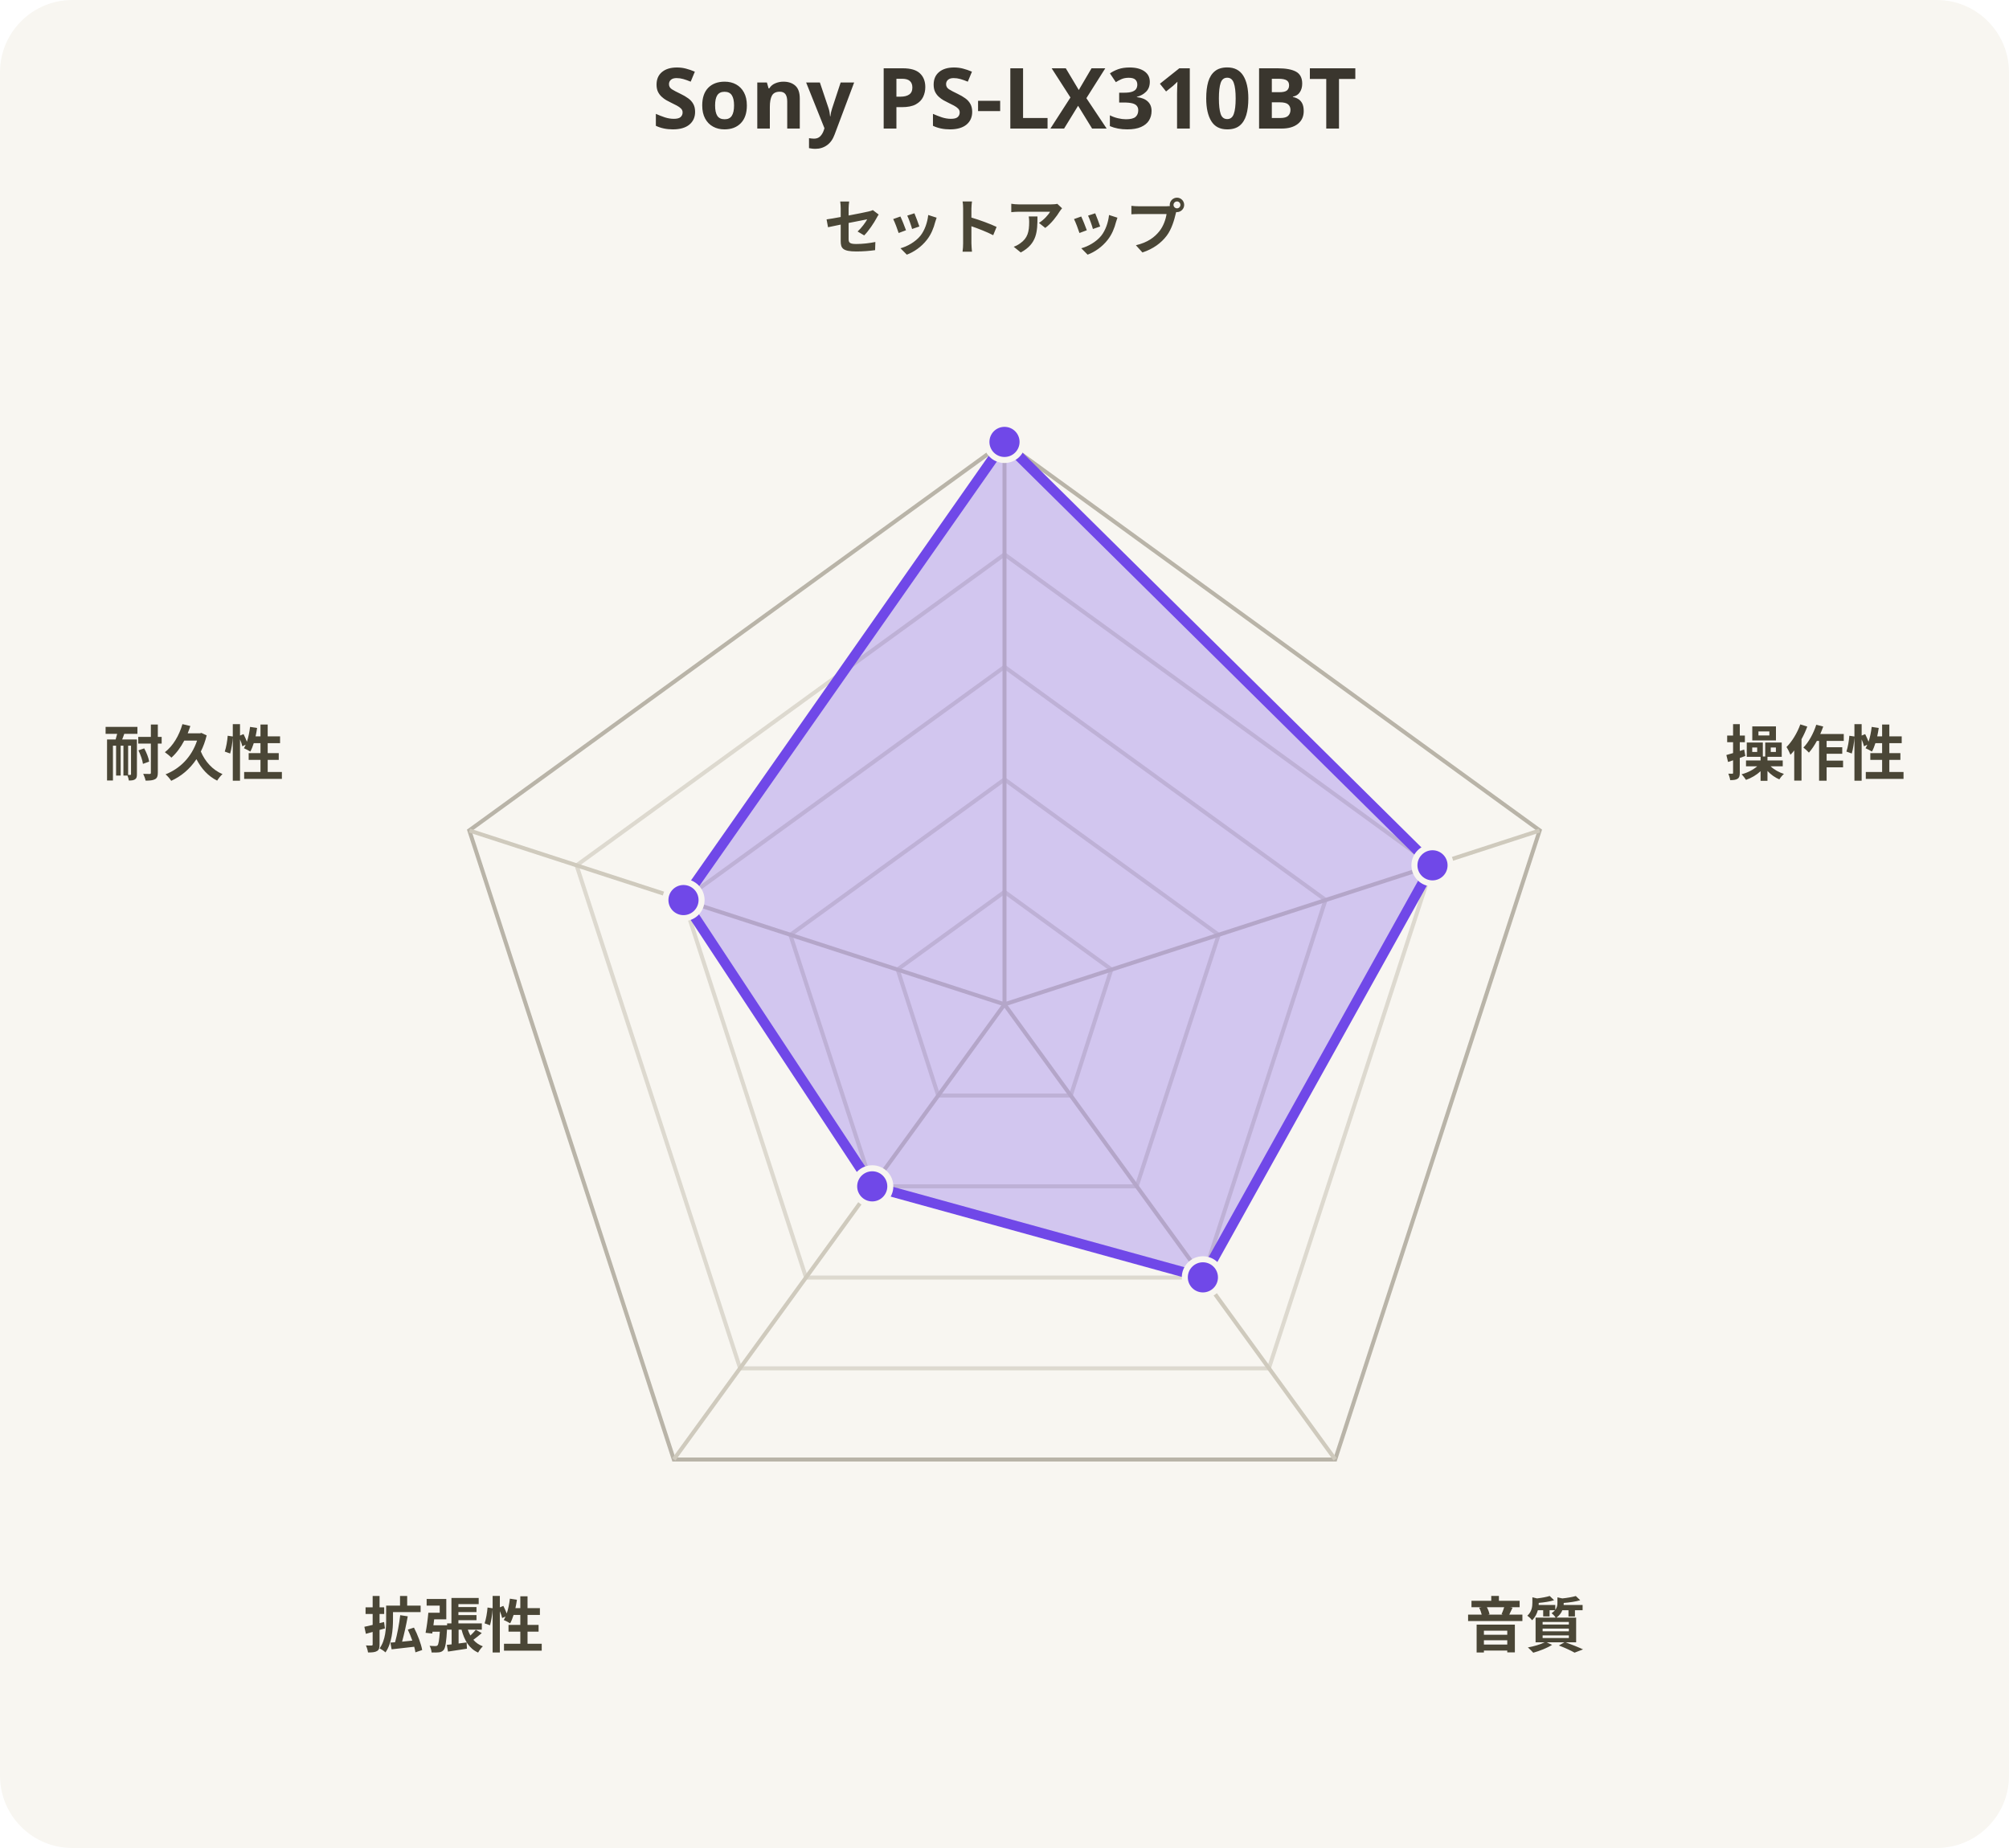
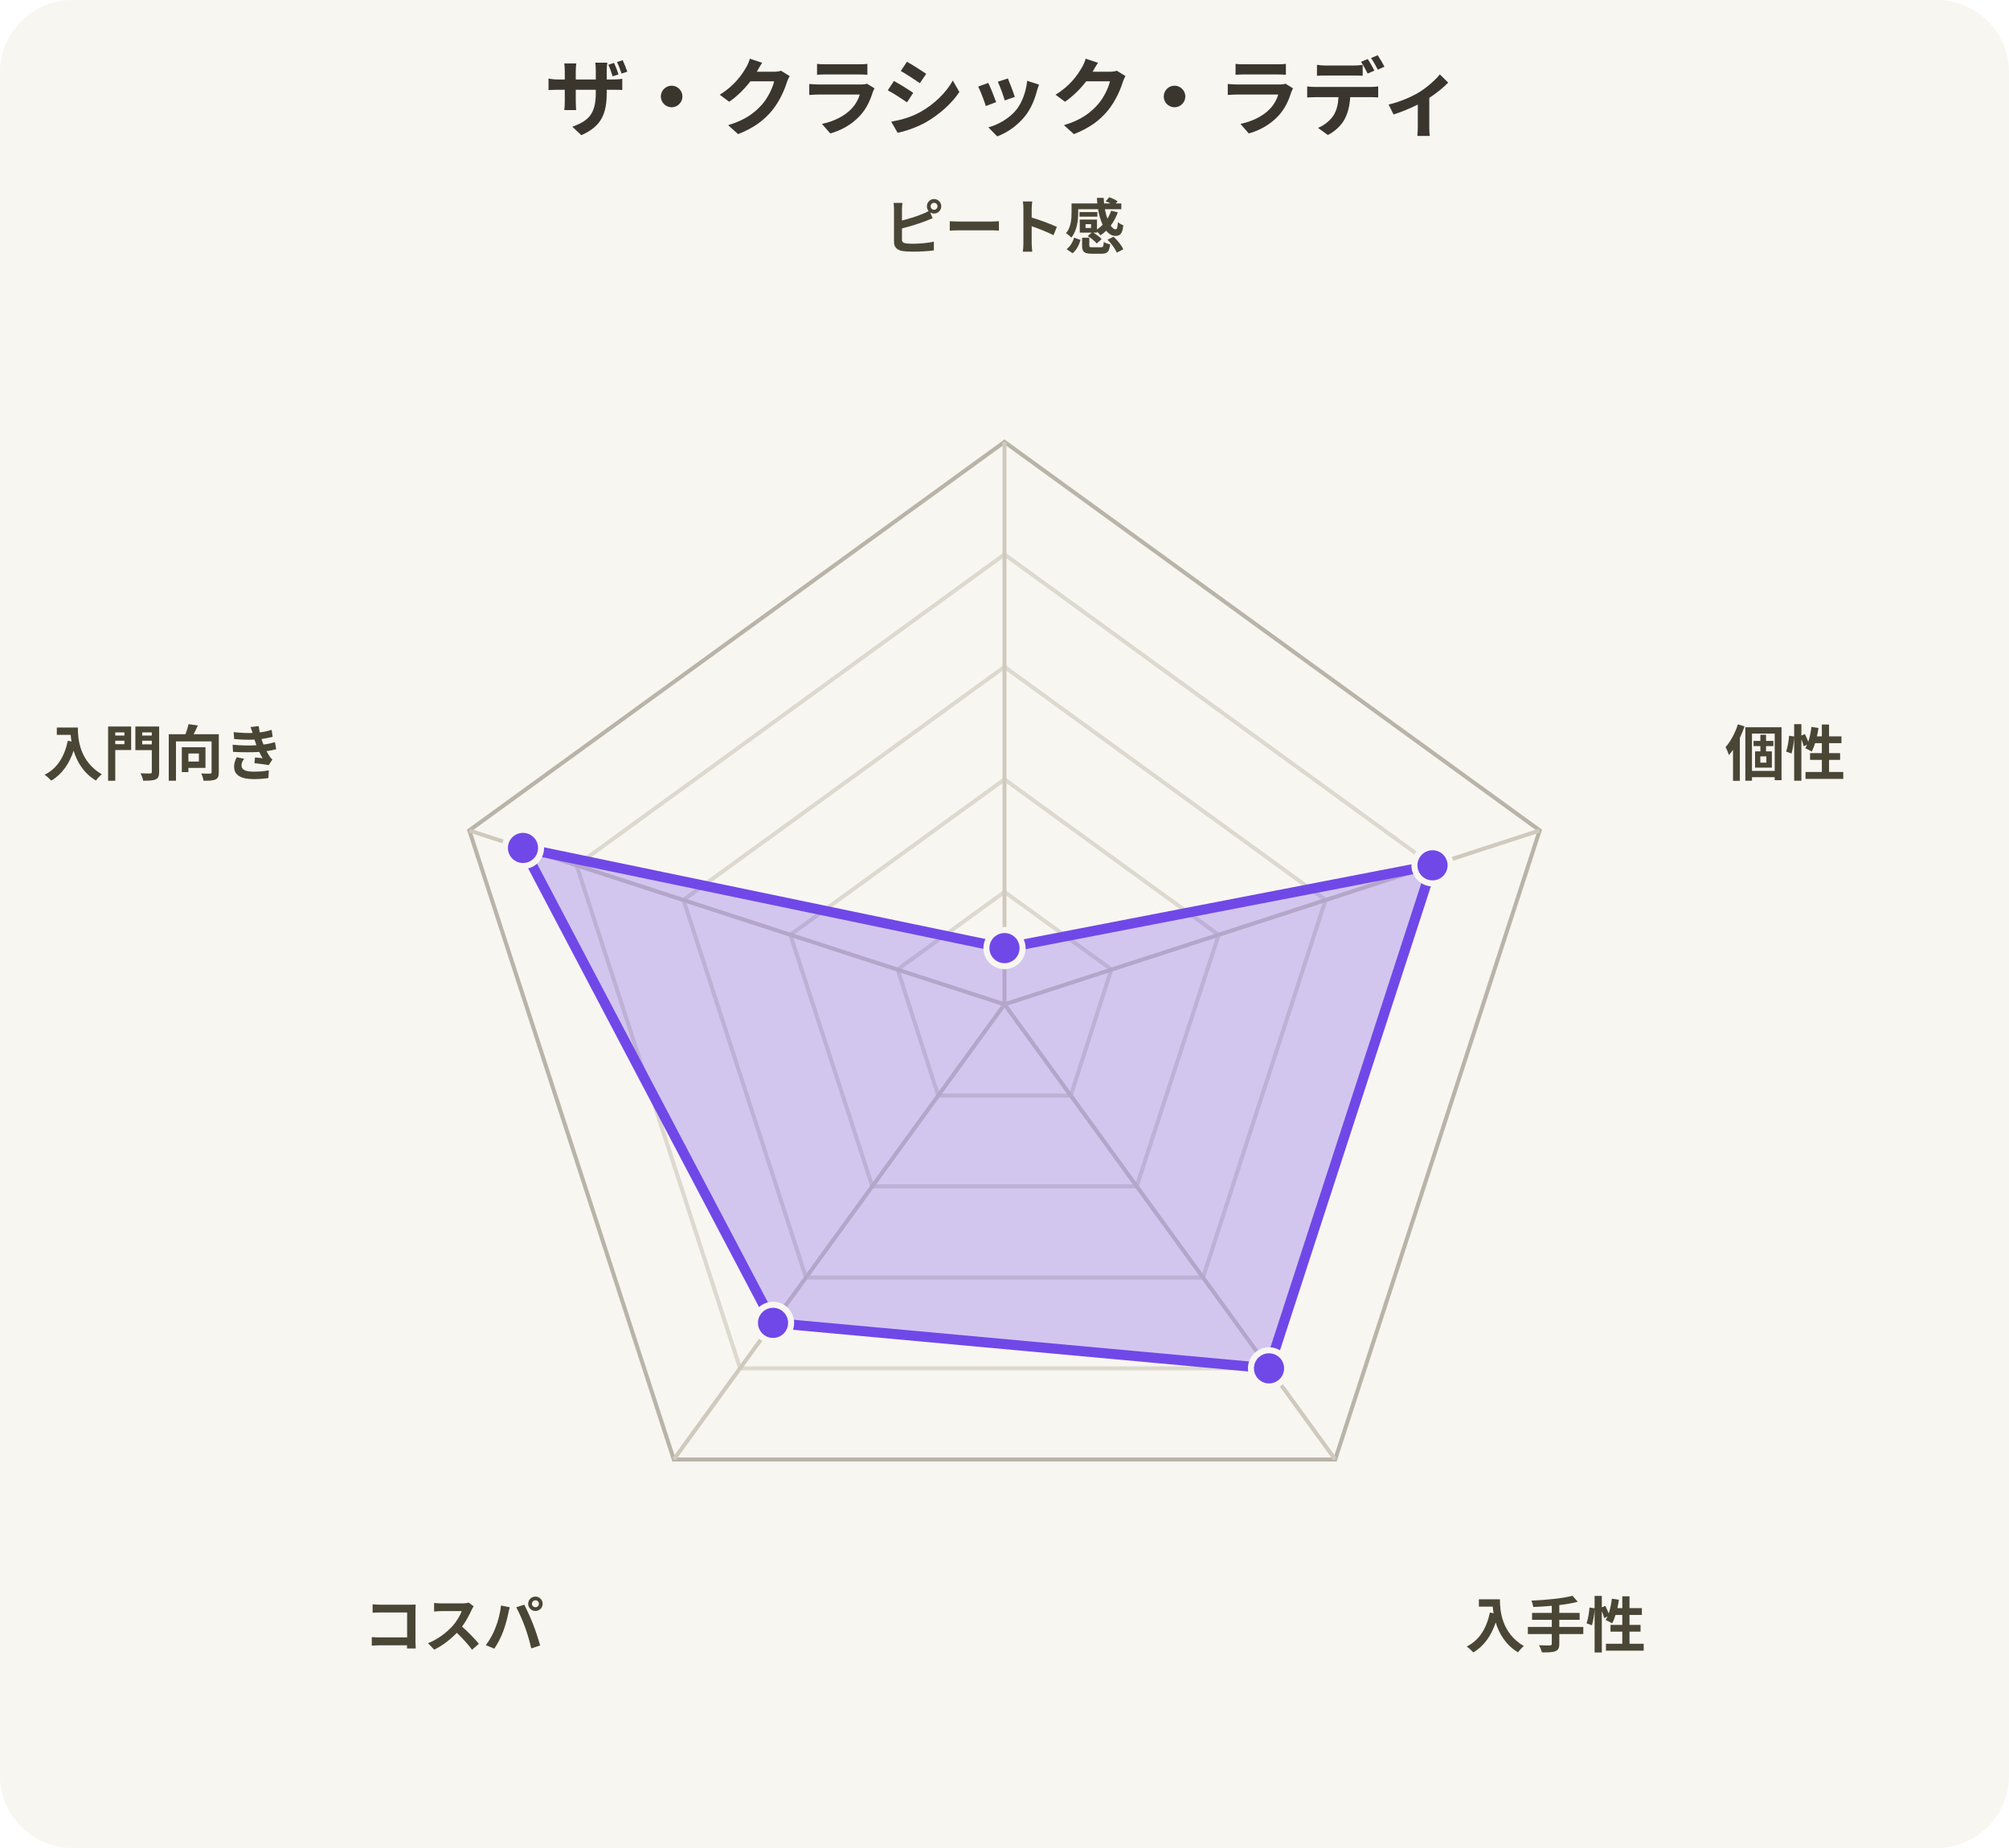
<svg xmlns="http://www.w3.org/2000/svg" viewBox="0 0 500 460" font-family="'Hiragino Sans','Noto Sans JP',sans-serif">
  <rect x="0" y="0" width="500" height="460" rx="18" fill="#F8F6F1" />
-   <text x="250" y="32" text-anchor="middle" font-size="21" font-weight="700" fill="#3A362E">Sony PS-LX310BT</text>
+   <text x="250" y="32" text-anchor="middle" font-size="21" font-weight="700" fill="#3A362E">ザ・クラシック・ラディ</text>
  <polygon points="250.0,222.0 276.6,241.3 266.5,272.7 233.5,272.7 223.4,241.3 " fill="none" stroke="#DDD9CF" stroke-width="1" />
  <polygon points="250.0,194.0 303.3,232.7 282.9,295.3 217.1,295.3 196.7,232.7 " fill="none" stroke="#DDD9CF" stroke-width="1" />
  <polygon points="250.0,166.0 329.9,224.0 299.4,318.0 200.6,318.0 170.1,224.0 " fill="none" stroke="#DDD9CF" stroke-width="1" />
  <polygon points="250.0,138.0 356.5,215.4 315.8,340.6 184.2,340.6 143.5,215.4 " fill="none" stroke="#DDD9CF" stroke-width="1" />
  <polygon points="250.0,110.0 383.2,206.7 332.3,363.3 167.7,363.3 116.8,206.7 " fill="none" stroke="#B9B4A8" stroke-width="1" />
  <line x1="250" y1="250" x2="250" y2="110" stroke="#CFCABD" stroke-width="1" />
  <line x1="250" y1="250" x2="383.154" y2="206.74" stroke="#CFCABD" stroke-width="1" />
  <line x1="250" y1="250" x2="332.292" y2="363.26" stroke="#CFCABD" stroke-width="1" />
  <line x1="250" y1="250" x2="167.708" y2="363.26" stroke="#CFCABD" stroke-width="1" />
  <line x1="250" y1="250" x2="116.846" y2="206.74" stroke="#CFCABD" stroke-width="1" />
-   <text x="250" y="62" text-anchor="middle" font-size="15" font-weight="600" fill="#4A4636">セットアップ</text>
-   <text x="429.296" y="192.998" text-anchor="start" font-size="15" font-weight="600" fill="#4A4636">操作性</text>
-   <text x="364.628" y="410.002" text-anchor="start" font-size="15" font-weight="600" fill="#4A4636">音質</text>
-   <text x="135.372" y="410.002" text-anchor="end" font-size="15" font-weight="600" fill="#4A4636">拡張性</text>
-   <text x="70.704" y="192.998" text-anchor="end" font-size="15" font-weight="600" fill="#4A4636">耐久性</text>
-   <polygon points="250.0,110.0 356.5,215.4 299.4,318.0 217.1,295.3 170.1,224.0 " fill="#7048E8" fill-opacity="0.28" stroke="#7048E8" stroke-width="2.5" stroke-linejoin="round" />
-   <circle cx="250" cy="110" r="4.5" fill="#7048E8" stroke="#F8F6F1" stroke-width="1.5" />
+   <text x="250" y="62" text-anchor="middle" font-size="15" font-weight="600" fill="#4A4636">ピート感</text>
+   <text x="429.296" y="192.998" text-anchor="start" font-size="15" font-weight="600" fill="#4A4636">個性</text>
+   <text x="364.628" y="410.002" text-anchor="start" font-size="15" font-weight="600" fill="#4A4636">入手性</text>
+   <text x="135.372" y="410.002" text-anchor="end" font-size="15" font-weight="600" fill="#4A4636">コスパ</text>
+   <text x="70.704" y="192.998" text-anchor="end" font-size="15" font-weight="600" fill="#4A4636">入門向き</text>
+   <polygon points="250.0,236.0 356.5,215.4 315.8,340.6 192.4,329.3 130.2,211.1 " fill="#7048E8" fill-opacity="0.28" stroke="#7048E8" stroke-width="2.5" stroke-linejoin="round" />
+   <circle cx="250" cy="236" r="4.5" fill="#7048E8" stroke="#F8F6F1" stroke-width="1.5" />
  <circle cx="356.523" cy="215.392" r="4.5" fill="#7048E8" stroke="#F8F6F1" stroke-width="1.5" />
-   <circle cx="299.375" cy="317.956" r="4.5" fill="#7048E8" stroke="#F8F6F1" stroke-width="1.5" />
-   <circle cx="217.083" cy="295.304" r="4.5" fill="#7048E8" stroke="#F8F6F1" stroke-width="1.5" />
-   <circle cx="170.108" cy="224.044" r="4.5" fill="#7048E8" stroke="#F8F6F1" stroke-width="1.5" />
+   <circle cx="315.834" cy="340.608" r="4.5" fill="#7048E8" stroke="#F8F6F1" stroke-width="1.5" />
+   <circle cx="192.396" cy="329.282" r="4.5" fill="#7048E8" stroke="#F8F6F1" stroke-width="1.5" />
+   <circle cx="130.161" cy="211.066" r="4.5" fill="#7048E8" stroke="#F8F6F1" stroke-width="1.5" />
</svg>
